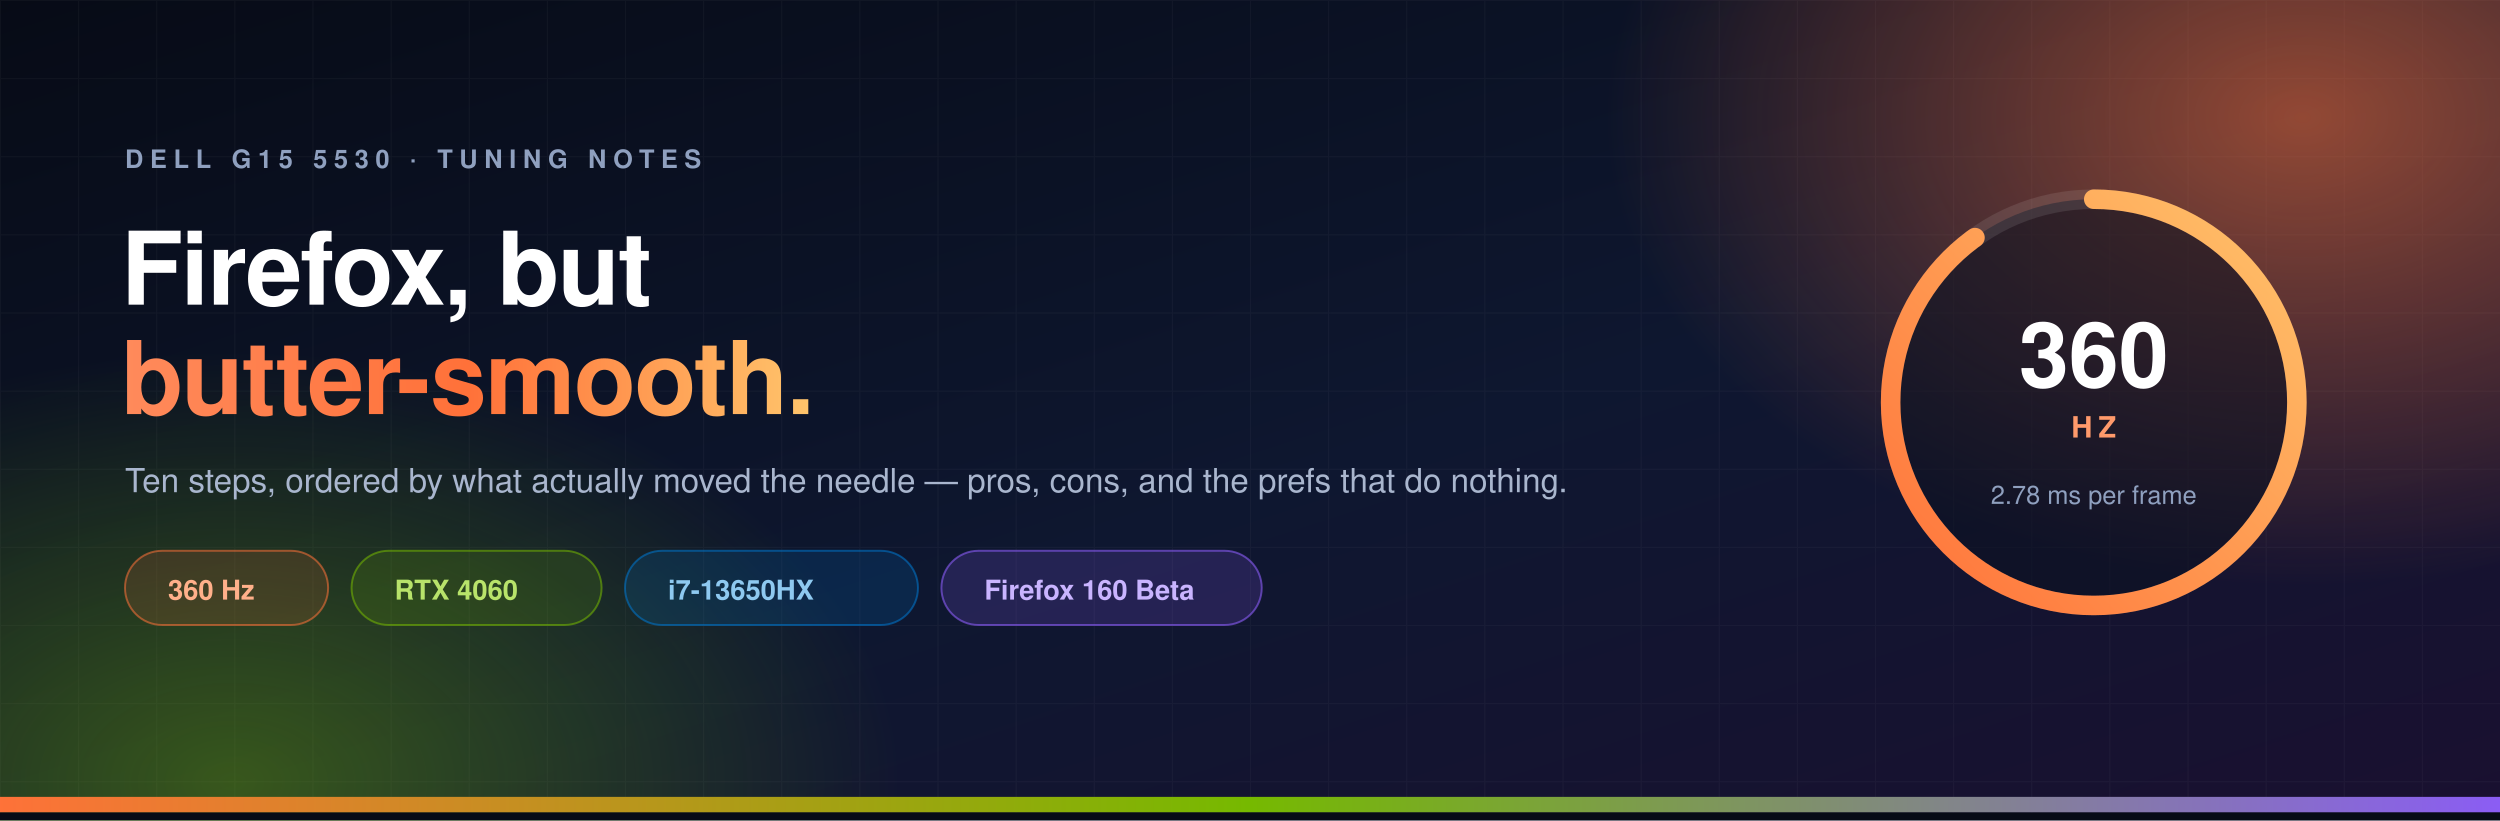
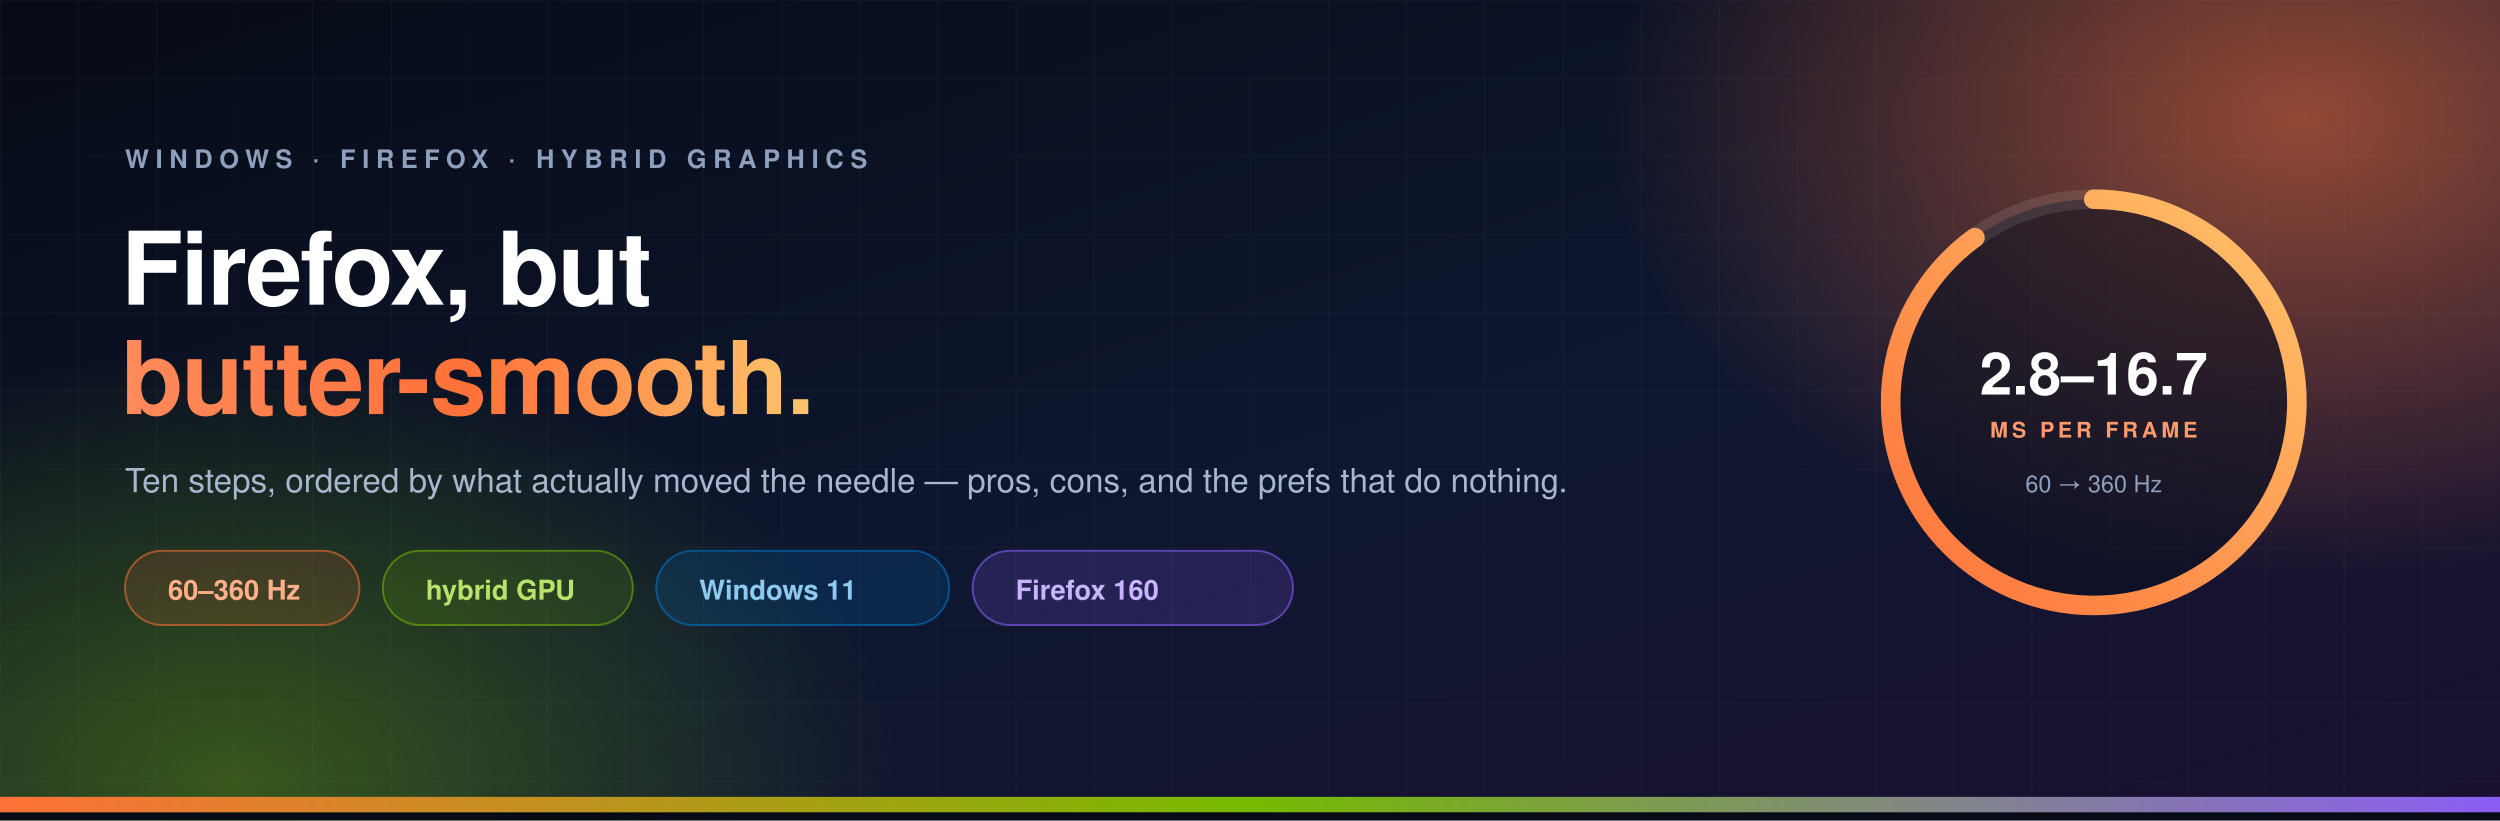
- <svg xmlns="http://www.w3.org/2000/svg" viewBox="0 0 1280 420" width="1280" height="420" role="img" aria-label="Firefox Butter Smooth — a tuning guide for a Dell G15 5530, 360 Hz display, RTX 4060">
+ <svg xmlns="http://www.w3.org/2000/svg" viewBox="0 0 1280 420" width="1280" height="420" role="img" aria-label="Firefox, but butter-smooth — a tuning guide for Windows machines with two GPUs">
  <defs>
    <linearGradient id="bg" x1="0" y1="0" x2="1" y2="1">
      <stop offset="0" stop-color="#070B16" />
      <stop offset="0.55" stop-color="#0E1730" />
      <stop offset="1" stop-color="#1A1030" />
    </linearGradient>
    <radialGradient id="glowOrange" cx="0.5" cy="0.5" r="0.5">
      <stop offset="0" stop-color="#FF7139" stop-opacity="0.55" />
      <stop offset="1" stop-color="#FF7139" stop-opacity="0" />
    </radialGradient>
    <radialGradient id="glowGreen" cx="0.5" cy="0.5" r="0.5">
      <stop offset="0" stop-color="#76B900" stop-opacity="0.40" />
      <stop offset="1" stop-color="#76B900" stop-opacity="0" />
    </radialGradient>
    <linearGradient id="titleGrad" x1="0" y1="0" x2="1" y2="0">
      <stop offset="0" stop-color="#FF8A5B" />
      <stop offset="0.5" stop-color="#FF7139" />
      <stop offset="1" stop-color="#FFC46B" />
    </linearGradient>
    <linearGradient id="rail" x1="0" y1="0" x2="1" y2="0">
      <stop offset="0" stop-color="#FF7139" />
      <stop offset="0.5" stop-color="#76B900" />
      <stop offset="1" stop-color="#8B5CF6" />
    </linearGradient>
    <linearGradient id="gauge" x1="0" y1="0" x2="1" y2="1">
      <stop offset="0" stop-color="#FF7139" />
      <stop offset="1" stop-color="#FFC46B" />
    </linearGradient>
    <pattern id="grid" width="40" height="40" patternUnits="userSpaceOnUse">
      <path d="M40 0H0V40" fill="none" stroke="#FFFFFF" stroke-opacity="0.035" stroke-width="1" />
    </pattern>
  </defs>
  <rect width="1280" height="420" fill="url(#bg)" />
  <rect width="1280" height="420" fill="url(#grid)" />
  <ellipse cx="1180" cy="60" rx="360" ry="240" fill="url(#glowOrange)" />
  <ellipse cx="120" cy="400" rx="340" ry="220" fill="url(#glowGreen)" />
  <g stroke="url(#rail)" stroke-width="2" stroke-linecap="round" opacity="0.5">
    <path d="M900 96h150" />
    <path d="M960 118h90" />
    <path d="M1010 330h70" />
  </g>
  <g>
-     <text x="64" y="86" fill="#8FA0BF" font-family="Segoe UI, Helvetica, Arial, sans-serif" font-size="13" font-weight="600" letter-spacing="3.4">DELL G15 5530 · TUNING NOTES</text>
+     <text x="64" y="86" fill="#8FA0BF" font-family="Segoe UI, Helvetica, Arial, sans-serif" font-size="13" font-weight="600" letter-spacing="3.4">WINDOWS · FIREFOX · HYBRID GRAPHICS</text>
    <text x="62" y="156" fill="#FFFFFF" font-family="Segoe UI, Helvetica, Arial, sans-serif" font-size="52" font-weight="800" letter-spacing="-0.8">Firefox, but</text>
    <text x="62" y="212" fill="url(#titleGrad)" font-family="Segoe UI, Helvetica, Arial, sans-serif" font-size="52" font-weight="800" letter-spacing="-0.8">butter-smooth.</text>
    <text x="64" y="252" fill="#A9B6CE" font-family="Segoe UI, Helvetica, Arial, sans-serif" font-size="17">Ten steps, ordered by what actually moved the needle — pros, cons, and the prefs that do nothing.</text>
    <g font-family="Segoe UI, Helvetica, Arial, sans-serif" font-size="14" font-weight="600">
-       <rect x="64" y="282" width="104" height="38" rx="19" fill="#FF7139" fill-opacity="0.14" stroke="#FF7139" stroke-opacity="0.55" />
-       <text x="86" y="307" fill="#FFB08A">360 Hz</text>
-       <rect x="180" y="282" width="128" height="38" rx="19" fill="#76B900" fill-opacity="0.14" stroke="#76B900" stroke-opacity="0.55" />
-       <text x="202" y="307" fill="#B8E36A">RTX 4060</text>
-       <rect x="320" y="282" width="150" height="38" rx="19" fill="#0071C5" fill-opacity="0.18" stroke="#0071C5" stroke-opacity="0.6" />
-       <text x="342" y="307" fill="#8EC9F0">i7-13650HX</text>
-       <rect x="482" y="282" width="164" height="38" rx="19" fill="#8B5CF6" fill-opacity="0.18" stroke="#8B5CF6" stroke-opacity="0.6" />
-       <text x="504" y="307" fill="#C9B4FF">Firefox 160 Beta</text>
+       <rect x="64" y="282" width="120" height="38" rx="19" fill="#FF7139" fill-opacity="0.14" stroke="#FF7139" stroke-opacity="0.55" />
+       <text x="86" y="307" fill="#FFB08A">60–360 Hz</text>
+       <rect x="196" y="282" width="128" height="38" rx="19" fill="#76B900" fill-opacity="0.14" stroke="#76B900" stroke-opacity="0.55" />
+       <text x="218" y="307" fill="#B8E36A">hybrid GPU</text>
+       <rect x="336" y="282" width="150" height="38" rx="19" fill="#0071C5" fill-opacity="0.18" stroke="#0071C5" stroke-opacity="0.6" />
+       <text x="358" y="307" fill="#8EC9F0">Windows 11</text>
+       <rect x="498" y="282" width="164" height="38" rx="19" fill="#8B5CF6" fill-opacity="0.18" stroke="#8B5CF6" stroke-opacity="0.6" />
+       <text x="520" y="307" fill="#C9B4FF">Firefox 160</text>
    </g>
  </g>
  <g transform="translate(1072,206)">
    <circle r="104" fill="#0B1220" fill-opacity="0.55" />
    <circle r="104" fill="none" stroke="#FFFFFF" stroke-opacity="0.10" stroke-width="10" />
    <circle r="104" fill="none" stroke="url(#gauge)" stroke-width="10" stroke-linecap="round" stroke-dasharray="653.5" stroke-dashoffset="65" transform="rotate(-90)" />
-     <text x="0" y="-8" text-anchor="middle" fill="#FFFFFF" font-family="Segoe UI, Helvetica, Arial, sans-serif" font-size="46" font-weight="800">360</text>
-     <text x="0" y="18" text-anchor="middle" fill="#FF9A6B" font-family="Segoe UI, Helvetica, Arial, sans-serif" font-size="15" font-weight="700" letter-spacing="3">HZ</text>
-     <text x="0" y="52" text-anchor="middle" fill="#8FA0BF" font-family="Segoe UI, Helvetica, Arial, sans-serif" font-size="13">2.78 ms per frame</text>
+     <text x="0" y="-4" text-anchor="middle" fill="#FFFFFF" font-family="Segoe UI, Helvetica, Arial, sans-serif" font-size="30" font-weight="800">2.8–16.7</text>
+     <text x="0" y="18" text-anchor="middle" fill="#FF9A6B" font-family="Segoe UI, Helvetica, Arial, sans-serif" font-size="11" font-weight="700" letter-spacing="2">MS PER FRAME</text>
+     <text x="0" y="46" text-anchor="middle" fill="#8FA0BF" font-family="Segoe UI, Helvetica, Arial, sans-serif" font-size="12">60 → 360 Hz</text>
  </g>
  <rect x="0" y="408" width="1280" height="8" fill="url(#rail)" />
  <rect x="0" y="416" width="1280" height="4" fill="#070B16" />
</svg>
